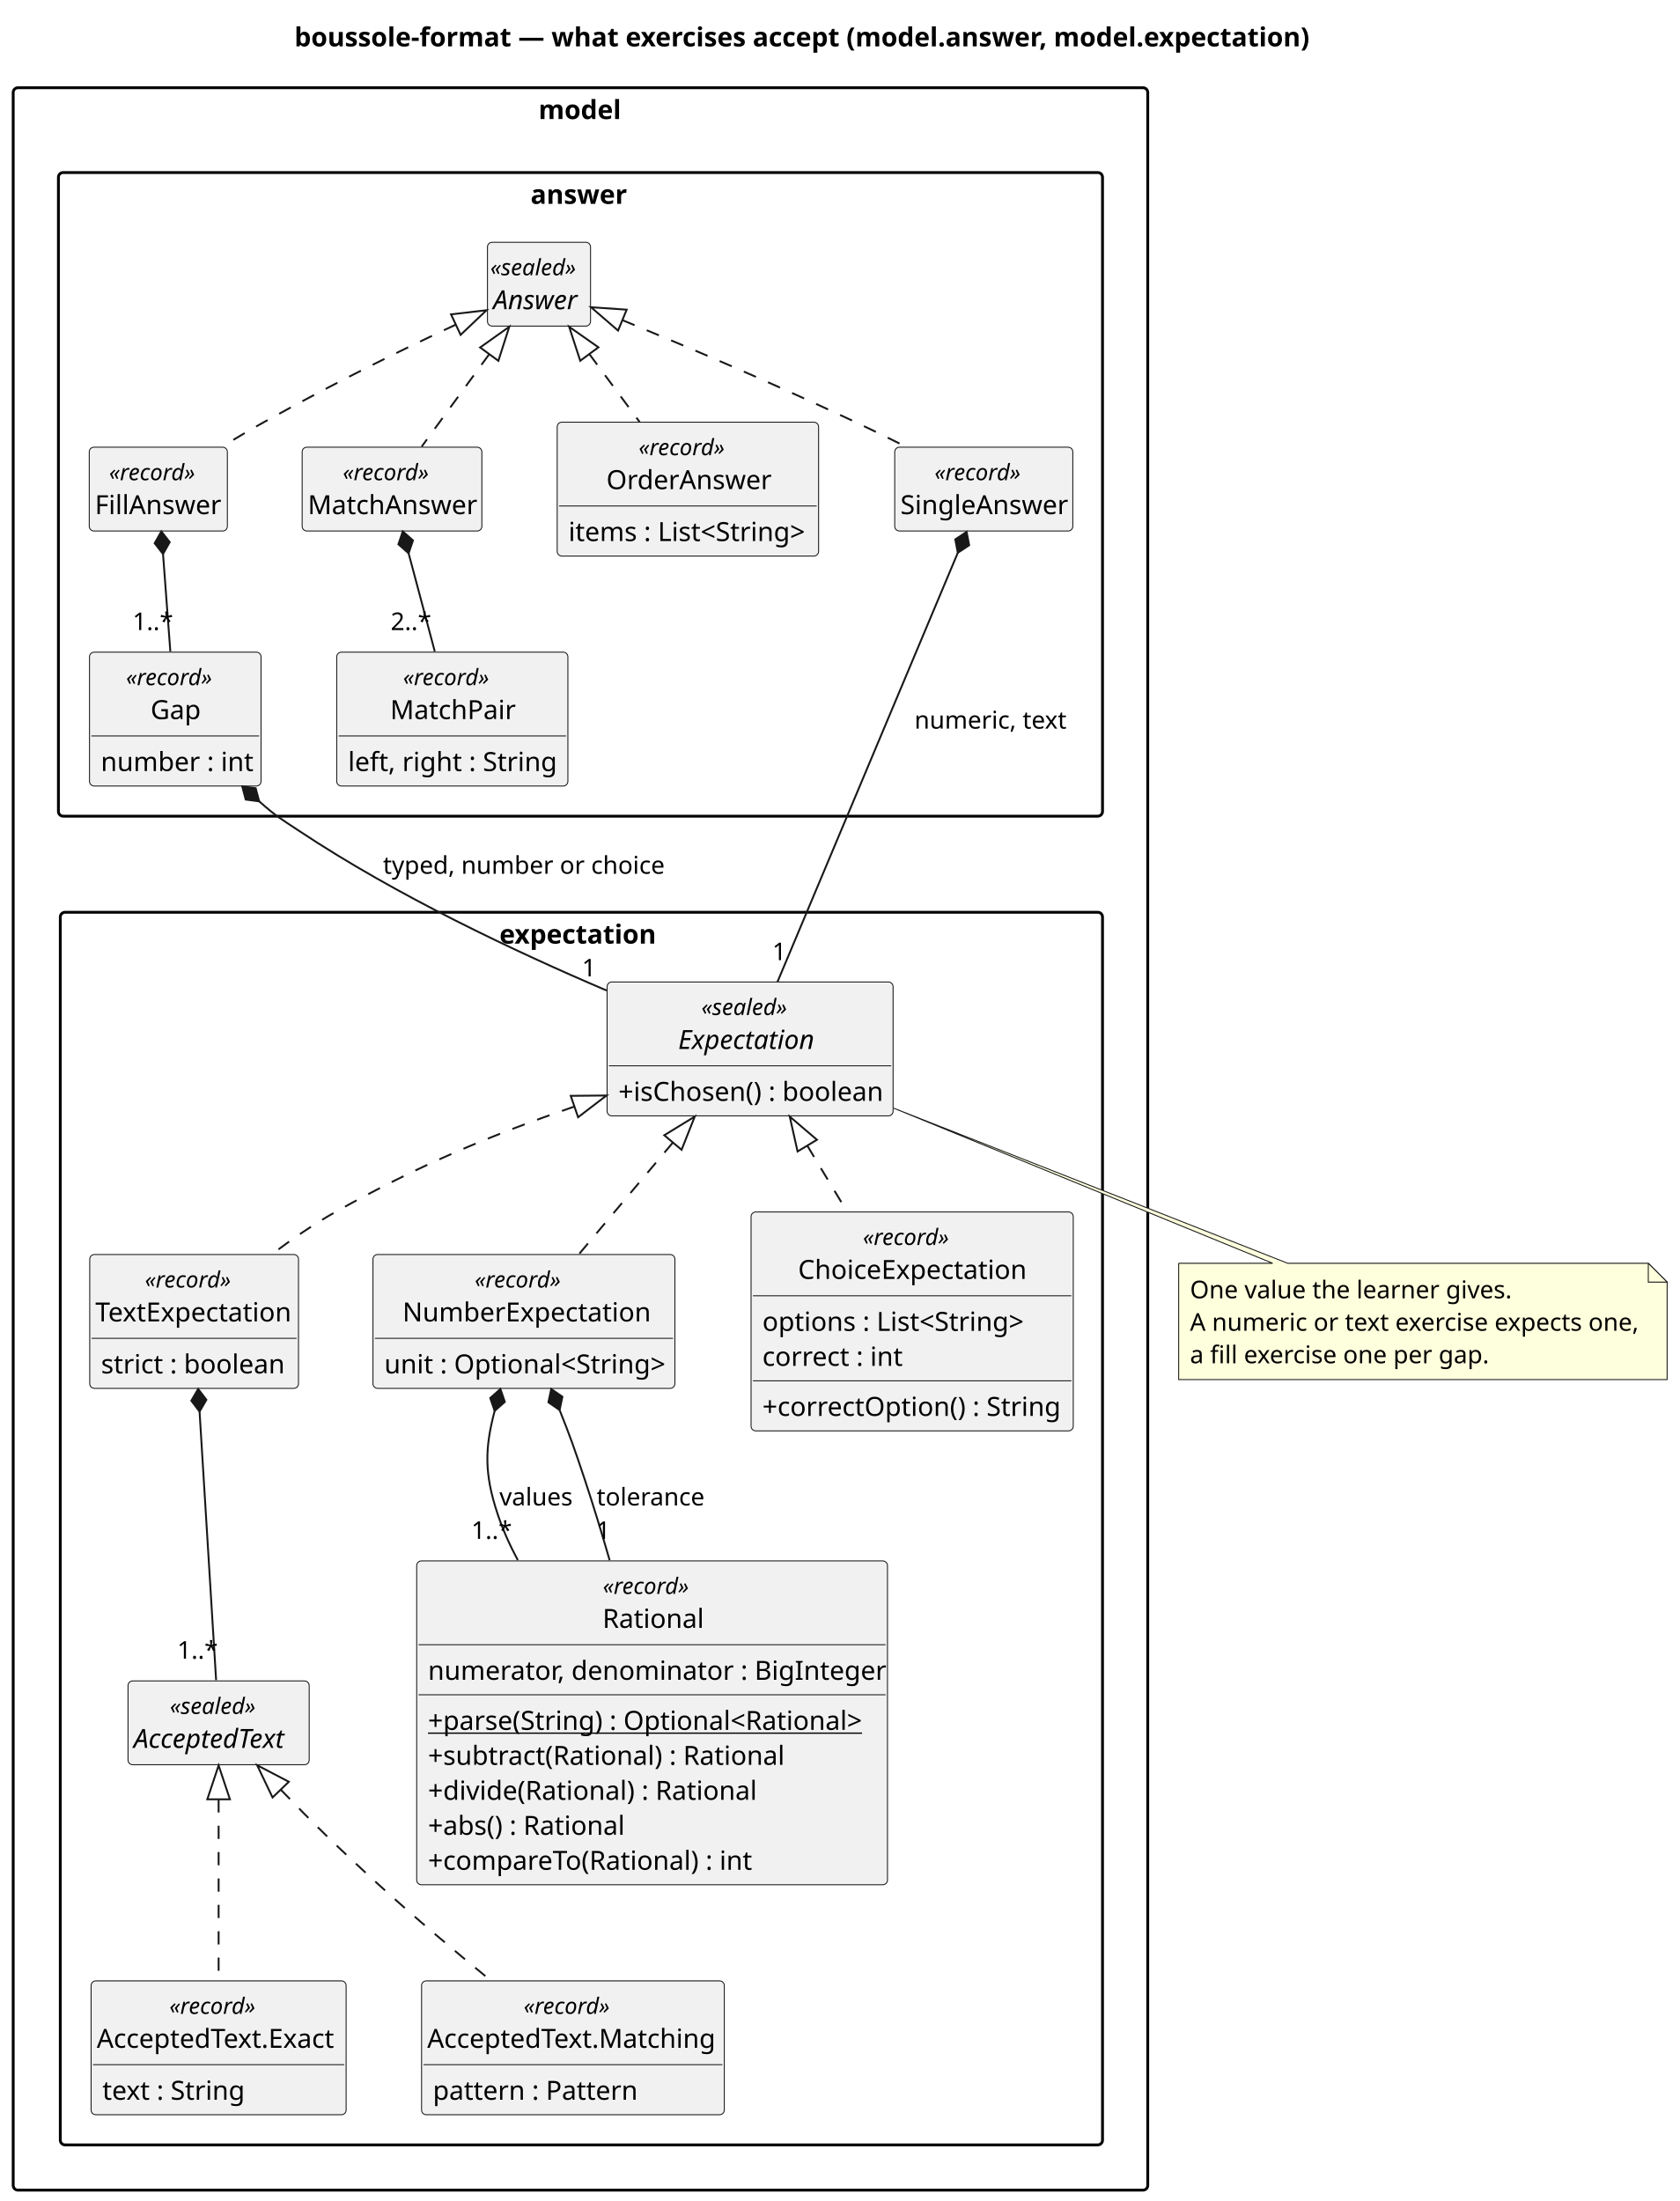
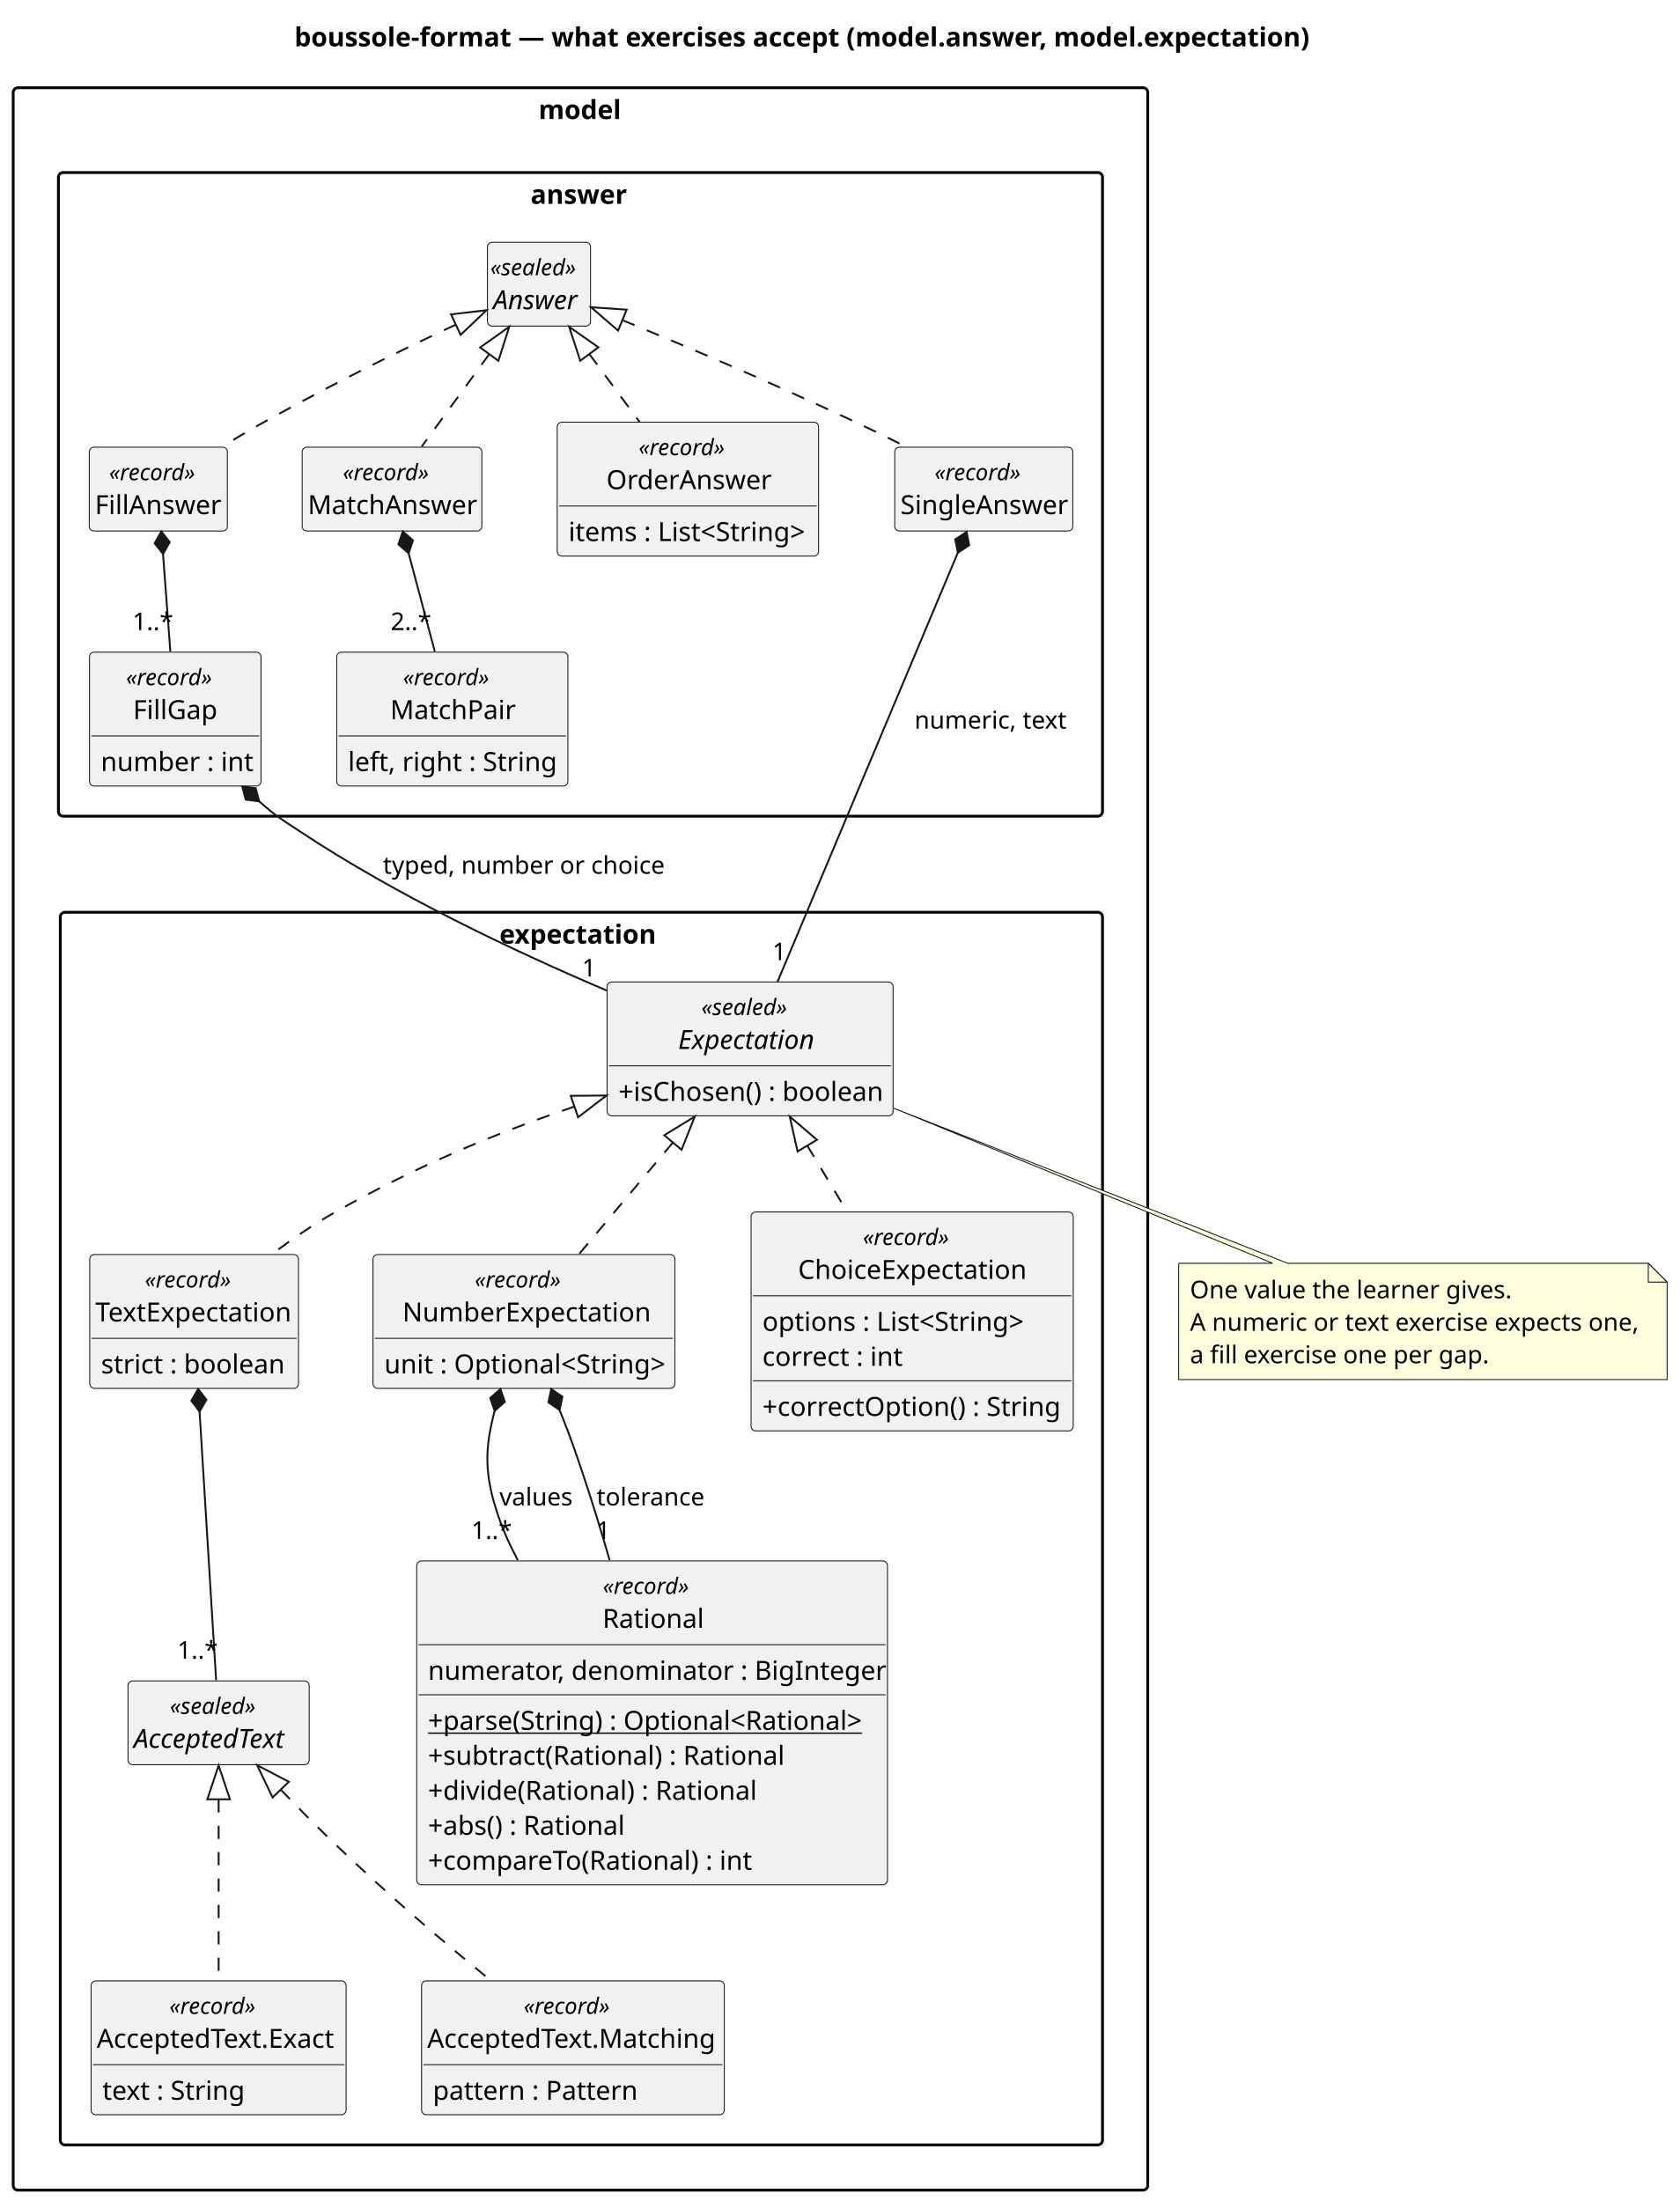
<svg xmlns="http://www.w3.org/2000/svg" contentStyleType="text/css" data-diagram-type="CLASS" height="1168px" preserveAspectRatio="none" style="width:891px;height:1168px;background:#FFFFFF;" version="1.1" viewBox="0 0 891 1168" width="891px" zoomAndPan="magnify">
  <defs />
  <g>
    <g class="title" data-source-line="7">
      <text fill="#000000" font-family="sans-serif" font-size="14" font-weight="bold" lengthAdjust="spacing" textLength="565.161" x="156.218" y="24.616">boussole-format — what exercises accept (model.answer, model.expectation)</text>
    </g>
    <g class="cluster" data-qualified-name="model" data-source-line="10" id="ent0004">
      <rect fill="none" height="1115.66" rx="2.5" ry="2.5" style="stroke:#000000;stroke-width:1.5;" width="602" x="7" y="46.564" />
      <text fill="#000000" font-family="sans-serif" font-size="14" font-weight="bold" lengthAdjust="spacing" textLength="44.509" x="285.745" y="63.18">model</text>
    </g>
    <g class="cluster" data-qualified-name="model.answer" data-source-line="9" id="ent0002">
      <rect fill="none" height="341.55" rx="2.5" ry="2.5" style="stroke:#000000;stroke-width:1.5;" width="554" x="31" y="91.564" />
      <text fill="#000000" font-family="sans-serif" font-size="14" font-weight="bold" lengthAdjust="spacing" textLength="52.969" x="281.516" y="108.18">answer</text>
    </g>
    <g class="cluster" data-qualified-name="model.expectation" data-source-line="25" id="ent0011">
      <rect fill="none" height="654.11" rx="2.5" ry="2.5" style="stroke:#000000;stroke-width:1.5;" width="553" x="32" y="484.114" />
      <text fill="#000000" font-family="sans-serif" font-size="14" font-weight="bold" lengthAdjust="spacing" textLength="86.978" x="265.011" y="500.73">expectation</text>
    </g>
    <g class="entity" data-qualified-name="model.answer.Answer" data-source-line="10" id="ent0003">
      <rect fill="#F1F1F1" height="44.476" rx="2.5" ry="2.5" style="stroke:#181818;stroke-width:0.5;" width="54.692" x="258.65" y="128.564" />
      <text fill="#000000" font-family="sans-serif" font-size="12" font-style="italic" lengthAdjust="spacing" textLength="51.696" x="260.148" y="146.092">«sealed»</text>
      <text fill="#000000" font-family="sans-serif" font-size="14" font-style="italic" lengthAdjust="spacing" textLength="48.692" x="261.65" y="164.092">Answer</text>
    </g>
    <g class="entity" data-qualified-name="model.answer.SingleAnswer" data-source-line="11" id="ent0005">
      <rect fill="#F1F1F1" height="44.476" rx="2.5" ry="2.5" style="stroke:#181818;stroke-width:0.5;" width="94.494" x="474.75" y="237.314" />
      <text fill="#000000" font-family="sans-serif" font-size="12" font-style="italic" lengthAdjust="spacing" textLength="52.248" x="495.873" y="254.842">«record»</text>
      <text fill="#000000" font-family="sans-serif" font-size="14" lengthAdjust="spacing" textLength="88.494" x="477.75" y="272.842">SingleAnswer</text>
    </g>
    <g class="entity" data-qualified-name="model.answer.FillAnswer" data-source-line="12" id="ent0006">
      <rect fill="#F1F1F1" height="44.476" rx="2.5" ry="2.5" style="stroke:#181818;stroke-width:0.5;" width="73.284" x="47.36" y="237.314" />
      <text fill="#000000" font-family="sans-serif" font-size="12" font-style="italic" lengthAdjust="spacing" textLength="52.248" x="57.878" y="254.842">«record»</text>
      <text fill="#000000" font-family="sans-serif" font-size="14" lengthAdjust="spacing" textLength="67.284" x="50.36" y="272.842">FillAnswer</text>
    </g>
-     <g class="entity" data-qualified-name="model.answer.Gap" data-source-line="13" id="ent0007">
+     <g class="entity" data-qualified-name="model.answer.FillGap" data-source-line="13" id="ent0007">
      <rect fill="#F1F1F1" height="71.04" rx="2.5" ry="2.5" style="stroke:#181818;stroke-width:0.5;" width="91.016" x="47.49" y="346.074" />
      <text fill="#000000" font-family="sans-serif" font-size="12" font-style="italic" lengthAdjust="spacing" textLength="52.248" x="66.874" y="363.602">«record»</text>
-       <text fill="#000000" font-family="sans-serif" font-size="14" lengthAdjust="spacing" textLength="26.208" x="79.894" y="381.602">Gap</text>
+       <text fill="#000000" font-family="sans-serif" font-size="14" lengthAdjust="spacing" textLength="44.8" x="70.598" y="381.602">FillGap</text>
      <line style="stroke:#181818;stroke-width:0.5;" x1="48.49" x2="137.506" y1="390.55" y2="390.55" />
      <text fill="#000000" font-family="sans-serif" font-size="14" lengthAdjust="spacing" textLength="79.016" x="53.49" y="409.166">number : int</text>
    </g>
    <g class="entity" data-qualified-name="model.answer.OrderAnswer" data-source-line="16" id="ent0008">
      <rect fill="#F1F1F1" height="71.04" rx="2.5" ry="2.5" style="stroke:#181818;stroke-width:0.5;" width="138.7" x="295.65" y="224.034" />
      <text fill="#000000" font-family="sans-serif" font-size="12" font-style="italic" lengthAdjust="spacing" textLength="52.248" x="338.876" y="241.562">«record»</text>
      <text fill="#000000" font-family="sans-serif" font-size="14" lengthAdjust="spacing" textLength="86.52" x="321.74" y="259.562">OrderAnswer</text>
      <line style="stroke:#181818;stroke-width:0.5;" x1="296.65" x2="433.35" y1="268.51" y2="268.51" />
      <text fill="#000000" font-family="sans-serif" font-size="14" lengthAdjust="spacing" textLength="126.7" x="301.65" y="287.126">items : List&lt;String&gt;</text>
    </g>
    <g class="entity" data-qualified-name="model.answer.MatchAnswer" data-source-line="19" id="ent0009">
      <rect fill="#F1F1F1" height="44.476" rx="2.5" ry="2.5" style="stroke:#181818;stroke-width:0.5;" width="95.348" x="160.33" y="237.314" />
      <text fill="#000000" font-family="sans-serif" font-size="12" font-style="italic" lengthAdjust="spacing" textLength="52.248" x="181.88" y="254.842">«record»</text>
      <text fill="#000000" font-family="sans-serif" font-size="14" lengthAdjust="spacing" textLength="89.348" x="163.33" y="272.842">MatchAnswer</text>
    </g>
    <g class="entity" data-qualified-name="model.answer.MatchPair" data-source-line="20" id="ent0010">
      <rect fill="#F1F1F1" height="71.04" rx="2.5" ry="2.5" style="stroke:#181818;stroke-width:0.5;" width="122.656" x="178.67" y="346.074" />
      <text fill="#000000" font-family="sans-serif" font-size="12" font-style="italic" lengthAdjust="spacing" textLength="52.248" x="213.874" y="363.602">«record»</text>
      <text fill="#000000" font-family="sans-serif" font-size="14" lengthAdjust="spacing" textLength="65.94" x="207.028" y="381.602">MatchPair</text>
      <line style="stroke:#181818;stroke-width:0.5;" x1="179.67" x2="300.326" y1="390.55" y2="390.55" />
      <text fill="#000000" font-family="sans-serif" font-size="14" lengthAdjust="spacing" textLength="110.656" x="184.67" y="409.166">left, right : String</text>
    </g>
    <g class="entity" data-qualified-name="model.expectation.Expectation" data-source-line="26" id="ent0012">
      <rect fill="#F1F1F1" height="71.04" rx="2.5" ry="2.5" style="stroke:#181818;stroke-width:0.5;" width="151.748" x="322.13" y="521.114" />
      <text fill="#000000" font-family="sans-serif" font-size="12" font-style="italic" lengthAdjust="spacing" textLength="51.696" x="372.156" y="538.642">«sealed»</text>
      <text fill="#000000" font-family="sans-serif" font-size="14" font-style="italic" lengthAdjust="spacing" textLength="76.37" x="359.819" y="556.642">Expectation</text>
      <line style="stroke:#181818;stroke-width:0.5;" x1="323.13" x2="472.877" y1="565.59" y2="565.59" />
      <text fill="#000000" font-family="sans-serif" font-size="14" lengthAdjust="spacing" textLength="139.748" x="328.13" y="584.206">+isChosen() : boolean</text>
    </g>
    <g class="entity" data-qualified-name="model.expectation.TextExpectation" data-source-line="29" id="ent0013">
      <rect fill="#F1F1F1" height="71.04" rx="2.5" ry="2.5" style="stroke:#181818;stroke-width:0.5;" width="110.776" x="47.61" y="665.724" />
      <text fill="#000000" font-family="sans-serif" font-size="12" font-style="italic" lengthAdjust="spacing" textLength="52.248" x="76.874" y="683.252">«record»</text>
      <text fill="#000000" font-family="sans-serif" font-size="14" lengthAdjust="spacing" textLength="104.776" x="50.61" y="701.252">TextExpectation</text>
      <line style="stroke:#181818;stroke-width:0.5;" x1="48.61" x2="157.386" y1="710.2" y2="710.2" />
      <text fill="#000000" font-family="sans-serif" font-size="14" lengthAdjust="spacing" textLength="96.74" x="53.61" y="728.816">strict : boolean</text>
    </g>
    <g class="entity" data-qualified-name="model.expectation.NumberExpectation" data-source-line="32" id="ent0014">
      <rect fill="#F1F1F1" height="71.04" rx="2.5" ry="2.5" style="stroke:#181818;stroke-width:0.5;" width="160.203" x="197.9" y="665.724" />
      <text fill="#000000" font-family="sans-serif" font-size="12" font-style="italic" lengthAdjust="spacing" textLength="52.248" x="251.878" y="683.252">«record»</text>
      <text fill="#000000" font-family="sans-serif" font-size="14" lengthAdjust="spacing" textLength="128.814" x="213.595" y="701.252">NumberExpectation</text>
      <line style="stroke:#181818;stroke-width:0.5;" x1="198.9" x2="357.103" y1="710.2" y2="710.2" />
      <text fill="#000000" font-family="sans-serif" font-size="14" lengthAdjust="spacing" textLength="148.203" x="203.9" y="728.816">unit : Optional&lt;String&gt;</text>
    </g>
    <g class="entity" data-qualified-name="model.expectation.ChoiceExpectation" data-source-line="35" id="ent0015">
      <rect fill="#F1F1F1" height="116.168" rx="2.5" ry="2.5" style="stroke:#181818;stroke-width:0.5;" width="170.955" x="398.52" y="643.154" />
      <text fill="#000000" font-family="sans-serif" font-size="12" font-style="italic" lengthAdjust="spacing" textLength="52.248" x="457.873" y="660.682">«record»</text>
      <text fill="#000000" font-family="sans-serif" font-size="14" lengthAdjust="spacing" textLength="121.058" x="423.469" y="678.682">ChoiceExpectation</text>
      <line style="stroke:#181818;stroke-width:0.5;" x1="399.52" x2="568.475" y1="687.63" y2="687.63" />
      <text fill="#000000" font-family="sans-serif" font-size="14" lengthAdjust="spacing" textLength="139.145" x="404.52" y="706.246">options : List&lt;String&gt;</text>
      <text fill="#000000" font-family="sans-serif" font-size="14" lengthAdjust="spacing" textLength="75.32" x="404.52" y="724.81">correct : int</text>
      <line style="stroke:#181818;stroke-width:0.5;" x1="399.52" x2="568.475" y1="732.758" y2="732.758" />
      <text fill="#000000" font-family="sans-serif" font-size="14" lengthAdjust="spacing" textLength="158.955" x="404.52" y="751.374">+correctOption() : String</text>
    </g>
    <g class="entity" data-qualified-name="model.expectation.AcceptedText" data-source-line="40" id="ent0016">
      <rect fill="#F1F1F1" height="44.476" rx="2.5" ry="2.5" style="stroke:#181818;stroke-width:0.5;" width="96.132" x="67.93" y="892.014" />
      <text fill="#000000" font-family="sans-serif" font-size="12" font-style="italic" lengthAdjust="spacing" textLength="51.696" x="90.148" y="909.542">«sealed»</text>
      <text fill="#000000" font-family="sans-serif" font-size="14" font-style="italic" lengthAdjust="spacing" textLength="90.132" x="70.93" y="927.542">AcceptedText</text>
    </g>
    <g class="entity" data-qualified-name="model.expectation.Exact" data-source-line="41" id="ent0017">
      <rect fill="#F1F1F1" height="71.04" rx="2.5" ry="2.5" style="stroke:#181818;stroke-width:0.5;" width="135.317" x="48.34" y="1051.184" />
      <text fill="#000000" font-family="sans-serif" font-size="12" font-style="italic" lengthAdjust="spacing" textLength="52.248" x="89.875" y="1068.712">«record»</text>
      <text fill="#000000" font-family="sans-serif" font-size="14" lengthAdjust="spacing" textLength="129.317" x="51.34" y="1086.712">AcceptedText.Exact</text>
      <line style="stroke:#181818;stroke-width:0.5;" x1="49.34" x2="182.657" y1="1095.66" y2="1095.66" />
      <text fill="#000000" font-family="sans-serif" font-size="14" lengthAdjust="spacing" textLength="75.852" x="54.34" y="1114.276">text : String</text>
    </g>
    <g class="entity" data-qualified-name="model.expectation.Matching" data-source-line="44" id="ent0018">
      <rect fill="#F1F1F1" height="71.04" rx="2.5" ry="2.5" style="stroke:#181818;stroke-width:0.5;" width="160.629" x="223.69" y="1051.184" />
      <text fill="#000000" font-family="sans-serif" font-size="12" font-style="italic" lengthAdjust="spacing" textLength="52.248" x="277.88" y="1068.712">«record»</text>
      <text fill="#000000" font-family="sans-serif" font-size="14" lengthAdjust="spacing" textLength="154.629" x="226.69" y="1086.712">AcceptedText.Matching</text>
      <line style="stroke:#181818;stroke-width:0.5;" x1="224.69" x2="383.319" y1="1095.66" y2="1095.66" />
      <text fill="#000000" font-family="sans-serif" font-size="14" lengthAdjust="spacing" textLength="107.408" x="229.69" y="1114.276">pattern : Pattern</text>
    </g>
    <g class="entity" data-qualified-name="model.expectation.Rational" data-source-line="47" id="ent0019">
      <rect fill="#F1F1F1" height="171.859" rx="2.5" ry="2.5" style="stroke:#181818;stroke-width:0.5;" width="249.803" x="221.1" y="828.324" />
      <text fill="#000000" font-family="sans-serif" font-size="12" font-style="italic" lengthAdjust="spacing" textLength="52.248" x="319.877" y="845.852">«record»</text>
      <text fill="#000000" font-family="sans-serif" font-size="14" lengthAdjust="spacing" textLength="52.556" x="319.724" y="863.852">Rational</text>
      <line style="stroke:#181818;stroke-width:0.5;" x1="222.1" x2="469.903" y1="872.8" y2="872.8" />
      <text fill="#000000" font-family="sans-serif" font-size="14" lengthAdjust="spacing" textLength="237.803" x="227.1" y="891.416">numerator, denominator : BigInteger</text>
      <line style="stroke:#181818;stroke-width:0.5;" x1="222.1" x2="469.903" y1="899.364" y2="899.364" />
      <text fill="#000000" font-family="sans-serif" font-size="14" lengthAdjust="spacing" text-decoration="underline" textLength="229.039" x="227.1" y="917.98">+parse(String) : Optional&lt;Rational&gt;</text>
      <text fill="#000000" font-family="sans-serif" font-size="14" lengthAdjust="spacing" textLength="188.299" x="227.1" y="936.544">+subtract(Rational) : Rational</text>
      <text fill="#000000" font-family="sans-serif" font-size="14" lengthAdjust="spacing" textLength="173.249" x="227.1" y="955.108">+divide(Rational) : Rational</text>
      <text fill="#000000" font-family="sans-serif" font-size="14" lengthAdjust="spacing" textLength="104.524" x="227.1" y="973.672">+abs() : Rational</text>
      <text fill="#000000" font-family="sans-serif" font-size="14" lengthAdjust="spacing" textLength="172.269" x="227.1" y="992.236">+compareTo(Rational) : int</text>
    </g>
    <g class="entity" data-qualified-name="GMN36" data-source-line="76" id="ent0037">
      <path d="M625.41,670.384 L625.41,732.098 A0,0 0 0 0 625.41,732.098 L884.596,732.098 A0,0 0 0 0 884.596,732.098 L884.596,680.384 L874.596,670.384 L683.28,670.384 L474.15,588.054 L675.28,670.384 L625.41,670.384 A0,0 0 0 0 625.41,670.384" fill="#FEFFDD" style="stroke:#181818;stroke-width:0.5;" />
      <path d="M874.596,670.384 L874.596,680.384 L884.596,680.384 L874.596,670.384" fill="#FEFFDD" style="stroke:#181818;stroke-width:0.5;" />
      <text fill="#000000" font-family="sans-serif" font-size="13" lengthAdjust="spacing" textLength="168.545" x="631.41" y="688.956">One value the learner gives.</text>
      <text fill="#000000" font-family="sans-serif" font-size="13" lengthAdjust="spacing" textLength="238.186" x="631.41" y="706.194">A numeric or text exercise expects one,</text>
      <text fill="#000000" font-family="sans-serif" font-size="13" lengthAdjust="spacing" textLength="158.275" x="631.41" y="723.432">a fill exercise one per gap.</text>
    </g>
    <g class="link" data-entity-1="ent0003" data-entity-2="ent0005" data-link-type="extension" data-source-line="57" id="lnk20">
      <path codeLine="57" d="M330.237,169.881 C363.717,183.651 405.12,201.154 454,224.034 C462.63,228.084 471.79,232.574 480.49,236.954" fill="none" id="Answer-backto-SingleAnswer" style="stroke:#181818;stroke-width:1;stroke-dasharray:7,7;" />
      <polygon fill="none" points="313.59,163.034,327.955,175.43,332.519,164.332,313.59,163.034" style="stroke:#181818;stroke-width:1;" />
    </g>
    <g class="link" data-entity-1="ent0003" data-entity-2="ent0006" data-link-type="extension" data-source-line="58" id="lnk21">
      <path codeLine="58" d="M241.86,172.26 C212.19,186.16 180.32,201.694 140,224.034 C132.81,228.024 125.23,232.494 118.06,236.864" fill="none" id="Answer-backto-FillAnswer" style="stroke:#181818;stroke-width:1;stroke-dasharray:7,7;" />
      <polygon fill="none" points="258.16,164.624,239.315,166.827,244.405,177.694,258.16,164.624" style="stroke:#181818;stroke-width:1;" />
    </g>
    <g class="link" data-entity-1="ent0003" data-entity-2="ent0008" data-link-type="extension" data-source-line="59" id="lnk22">
      <path codeLine="59" d="M312.697,187.873 C323.427,202.373 327.09,207.324 339.4,223.954" fill="none" id="Answer-backto-OrderAnswer" style="stroke:#181818;stroke-width:1;stroke-dasharray:7,7;" />
      <polygon fill="none" points="301.99,173.404,307.874,191.442,317.52,184.304,301.99,173.404" style="stroke:#181818;stroke-width:1;" />
    </g>
    <g class="link" data-entity-1="ent0003" data-entity-2="ent0009" data-link-type="extension" data-source-line="60" id="lnk23">
      <path codeLine="60" d="M259.597,187.935 C246.057,206.455 237.29,218.474 223.76,236.984" fill="none" id="Answer-backto-MatchAnswer" style="stroke:#181818;stroke-width:1;stroke-dasharray:7,7;" />
      <polygon fill="none" points="270.22,173.404,254.753,184.393,264.44,191.476,270.22,173.404" style="stroke:#181818;stroke-width:1;" />
    </g>
    <g class="link" data-entity-1="ent0005" data-entity-2="ent0012" data-link-type="composition" data-source-line="61" id="lnk24">
      <path codeLine="61" d="M508.231,293.317 C486.921,344.027 438.36,459.584 412.53,521.064" fill="none" id="SingleAnswer-backto-Expectation" style="stroke:#181818;stroke-width:1;" />
      <polygon fill="#181818" points="512.88,282.254,506.868,286.236,508.231,293.317,514.243,289.335,512.88,282.254" style="stroke:#181818;stroke-width:1;" />
      <text fill="#000000" font-family="sans-serif" font-size="13" lengthAdjust="spacing" textLength="79.677" x="485.21" y="386.666">numeric, text</text>
      <text fill="#000000" font-family="sans-serif" font-size="13" lengthAdjust="spacing" textLength="5.395" x="409.784" y="509.533">1</text>
    </g>
    <g class="link" data-entity-1="ent0006" data-entity-2="ent0007" data-link-type="composition" data-source-line="62" id="lnk25">
-       <path codeLine="62" d="M86.504,293.981 C87.824,311.651 88.84,325.084 90.38,345.674" fill="none" id="FillAnswer-backto-Gap" style="stroke:#181818;stroke-width:1;" />
+       <path codeLine="62" d="M86.504,293.981 C87.824,311.651 88.84,325.084 90.38,345.674" fill="none" id="FillAnswer-backto-FillGap" style="stroke:#181818;stroke-width:1;" />
      <polygon fill="#181818" points="85.61,282.014,82.068,288.295,86.504,293.981,90.046,287.699,85.61,282.014" style="stroke:#181818;stroke-width:1;" />
      <text fill="#000000" font-family="sans-serif" font-size="13" lengthAdjust="spacing" textLength="18.265" x="70.334" y="334.355">1..*</text>
    </g>
    <g class="link" data-entity-1="ent0007" data-entity-2="ent0012" data-link-type="composition" data-source-line="63" id="lnk26">
-       <path codeLine="63" d="M137.529,425.251 C147.019,433.601 148.54,434.174 159,441.114 C210.36,475.224 273.44,504.994 321.89,525.634" fill="none" id="Gap-backto-Expectation" style="stroke:#181818;stroke-width:1;" />
+       <path codeLine="63" d="M137.529,425.251 C147.019,433.601 148.54,434.174 159,441.114 C210.36,475.224 273.44,504.994 321.89,525.634" fill="none" id="FillGap-backto-Expectation" style="stroke:#181818;stroke-width:1;" />
      <polygon fill="#181818" points="128.52,417.324,130.382,424.29,137.529,425.251,135.667,418.284,128.52,417.324" style="stroke:#181818;stroke-width:1;" />
      <text fill="#000000" font-family="sans-serif" font-size="13" lengthAdjust="spacing" textLength="147.719" x="203.22" y="463.686">typed, number or choice</text>
      <text fill="#000000" font-family="sans-serif" font-size="13" lengthAdjust="spacing" textLength="5.395" x="308.803" y="518.145">1</text>
    </g>
    <g class="link" data-entity-1="ent0009" data-entity-2="ent0010" data-link-type="composition" data-source-line="64" id="lnk27">
      <path codeLine="64" d="M216.811,293.609 C221.521,311.279 225.2,325.084 230.69,345.674" fill="none" id="MatchAnswer-backto-MatchPair" style="stroke:#181818;stroke-width:1;" />
      <polygon fill="#181818" points="213.72,282.014,211.4,288.842,216.811,293.609,219.13,286.781,213.72,282.014" style="stroke:#181818;stroke-width:1;" />
      <text fill="#000000" font-family="sans-serif" font-size="13" lengthAdjust="spacing" textLength="20.293" x="207.277" y="334.355">2..*</text>
    </g>
    <g class="link" data-entity-1="ent0012" data-entity-2="ent0013" data-link-type="extension" data-source-line="66" id="lnk28">
      <path codeLine="66" d="M304.789,587.2 C261.309,602.16 223.58,617.624 178,643.154 C166.58,649.554 154.97,657.524 144.41,665.464" fill="none" id="Expectation-backto-TextExpectation" style="stroke:#181818;stroke-width:1;stroke-dasharray:7,7;" />
      <polygon fill="none" points="321.81,581.344,302.837,581.527,306.741,592.874,321.81,581.344" style="stroke:#181818;stroke-width:1;" />
    </g>
    <g class="link" data-entity-1="ent0012" data-entity-2="ent0014" data-link-type="extension" data-source-line="67" id="lnk29">
      <path codeLine="67" d="M357.053,606.299 C338.463,628.399 326.09,643.094 307.47,665.224" fill="none" id="Expectation-backto-NumberExpectation" style="stroke:#181818;stroke-width:1;stroke-dasharray:7,7;" />
      <polygon fill="none" points="368.64,592.524,352.462,602.436,361.645,610.161,368.64,592.524" style="stroke:#181818;stroke-width:1;" />
    </g>
    <g class="link" data-entity-1="ent0012" data-entity-2="ent0015" data-link-type="extension" data-source-line="68" id="lnk30">
      <path codeLine="68" d="M428.336,607.938 C437.435,623.028 439.03,625.674 449.27,642.664" fill="none" id="Expectation-backto-ChoiceExpectation" style="stroke:#181818;stroke-width:1;stroke-dasharray:7,7;" />
      <polygon fill="none" points="419.04,592.524,423.197,611.037,433.474,604.84,419.04,592.524" style="stroke:#181818;stroke-width:1;" />
    </g>
    <g class="link" data-entity-1="ent0013" data-entity-2="ent0016" data-link-type="composition" data-source-line="69" id="lnk31">
      <path codeLine="69" d="M105.887,749.061 C108.587,792.961 112.42,855.084 114.67,891.594" fill="none" id="TextExpectation-backto-AcceptedText" style="stroke:#181818;stroke-width:1;" />
      <polygon fill="#181818" points="105.15,737.084,101.526,743.318,105.887,749.061,109.511,742.827,105.15,737.084" style="stroke:#181818;stroke-width:1;" />
      <text fill="#000000" font-family="sans-serif" font-size="13" lengthAdjust="spacing" textLength="18.265" x="94.058" y="880.212">1..*</text>
    </g>
    <g class="link" data-entity-1="ent0016" data-entity-2="ent0017" data-link-type="extension" data-source-line="70" id="lnk32">
      <path codeLine="70" d="M116,954.844 C116,983.504 116,1016.494 116,1050.694" fill="none" id="AcceptedText-backto-Exact" style="stroke:#181818;stroke-width:1;stroke-dasharray:7,7;" />
      <polygon fill="none" points="116,936.844,110,954.844,122,954.844,116,936.844" style="stroke:#181818;stroke-width:1;" />
    </g>
    <g class="link" data-entity-1="ent0016" data-entity-2="ent0018" data-link-type="extension" data-source-line="71" id="lnk33">
      <path codeLine="71" d="M148.94,949.695 C165.84,967.205 178.18,979.394 201,1000.184 C219.9,1017.404 241.57,1035.614 260.15,1050.784" fill="none" id="AcceptedText-backto-Matching" style="stroke:#181818;stroke-width:1;stroke-dasharray:7,7;" />
      <polygon fill="none" points="136.44,936.744,144.623,953.862,153.257,945.529,136.44,936.744" style="stroke:#181818;stroke-width:1;" />
    </g>
    <g class="link" data-entity-1="ent0014" data-entity-2="ent0019" data-link-type="composition" data-source-line="72" id="lnk34">
      <path codeLine="72" d="M262.464,748.708 C257.244,768.528 256.91,781.974 264,803.324 C266.77,811.684 270.46,819.924 274.74,827.904" fill="none" id="NumberExpectation-backto-Rational" style="stroke:#181818;stroke-width:1;" />
      <polygon fill="#181818" points="265.52,737.104,260.124,741.887,262.464,748.708,267.86,743.925,265.52,737.104" style="stroke:#181818;stroke-width:1;" />
      <text fill="#000000" font-family="sans-serif" font-size="13" lengthAdjust="spacing" textLength="38.077" x="265" y="798.896">values</text>
      <text fill="#000000" font-family="sans-serif" font-size="13" lengthAdjust="spacing" textLength="18.265" x="250.104" y="816.631">1..*</text>
    </g>
    <g class="link" data-entity-1="ent0014" data-entity-2="ent0019" data-link-type="composition" data-source-line="73" id="lnk35">
      <path codeLine="73" d="M296.929,748.259 C302.709,762.739 304.77,768.654 310,784.324 C314.67,798.324 319.24,813.314 323.47,827.934" fill="none" id="NumberExpectation-backto-Rational-1" style="stroke:#181818;stroke-width:1;" />
      <polygon fill="#181818" points="292.48,737.114,290.989,744.169,296.929,748.259,298.419,741.203,292.48,737.114" style="stroke:#181818;stroke-width:1;" />
      <text fill="#000000" font-family="sans-serif" font-size="13" lengthAdjust="spacing" textLength="56.576" x="316.58" y="798.896">tolerance</text>
      <text fill="#000000" font-family="sans-serif" font-size="13" lengthAdjust="spacing" textLength="5.395" x="316.413" y="816.663">1</text>
    </g>
  </g>
</svg>
